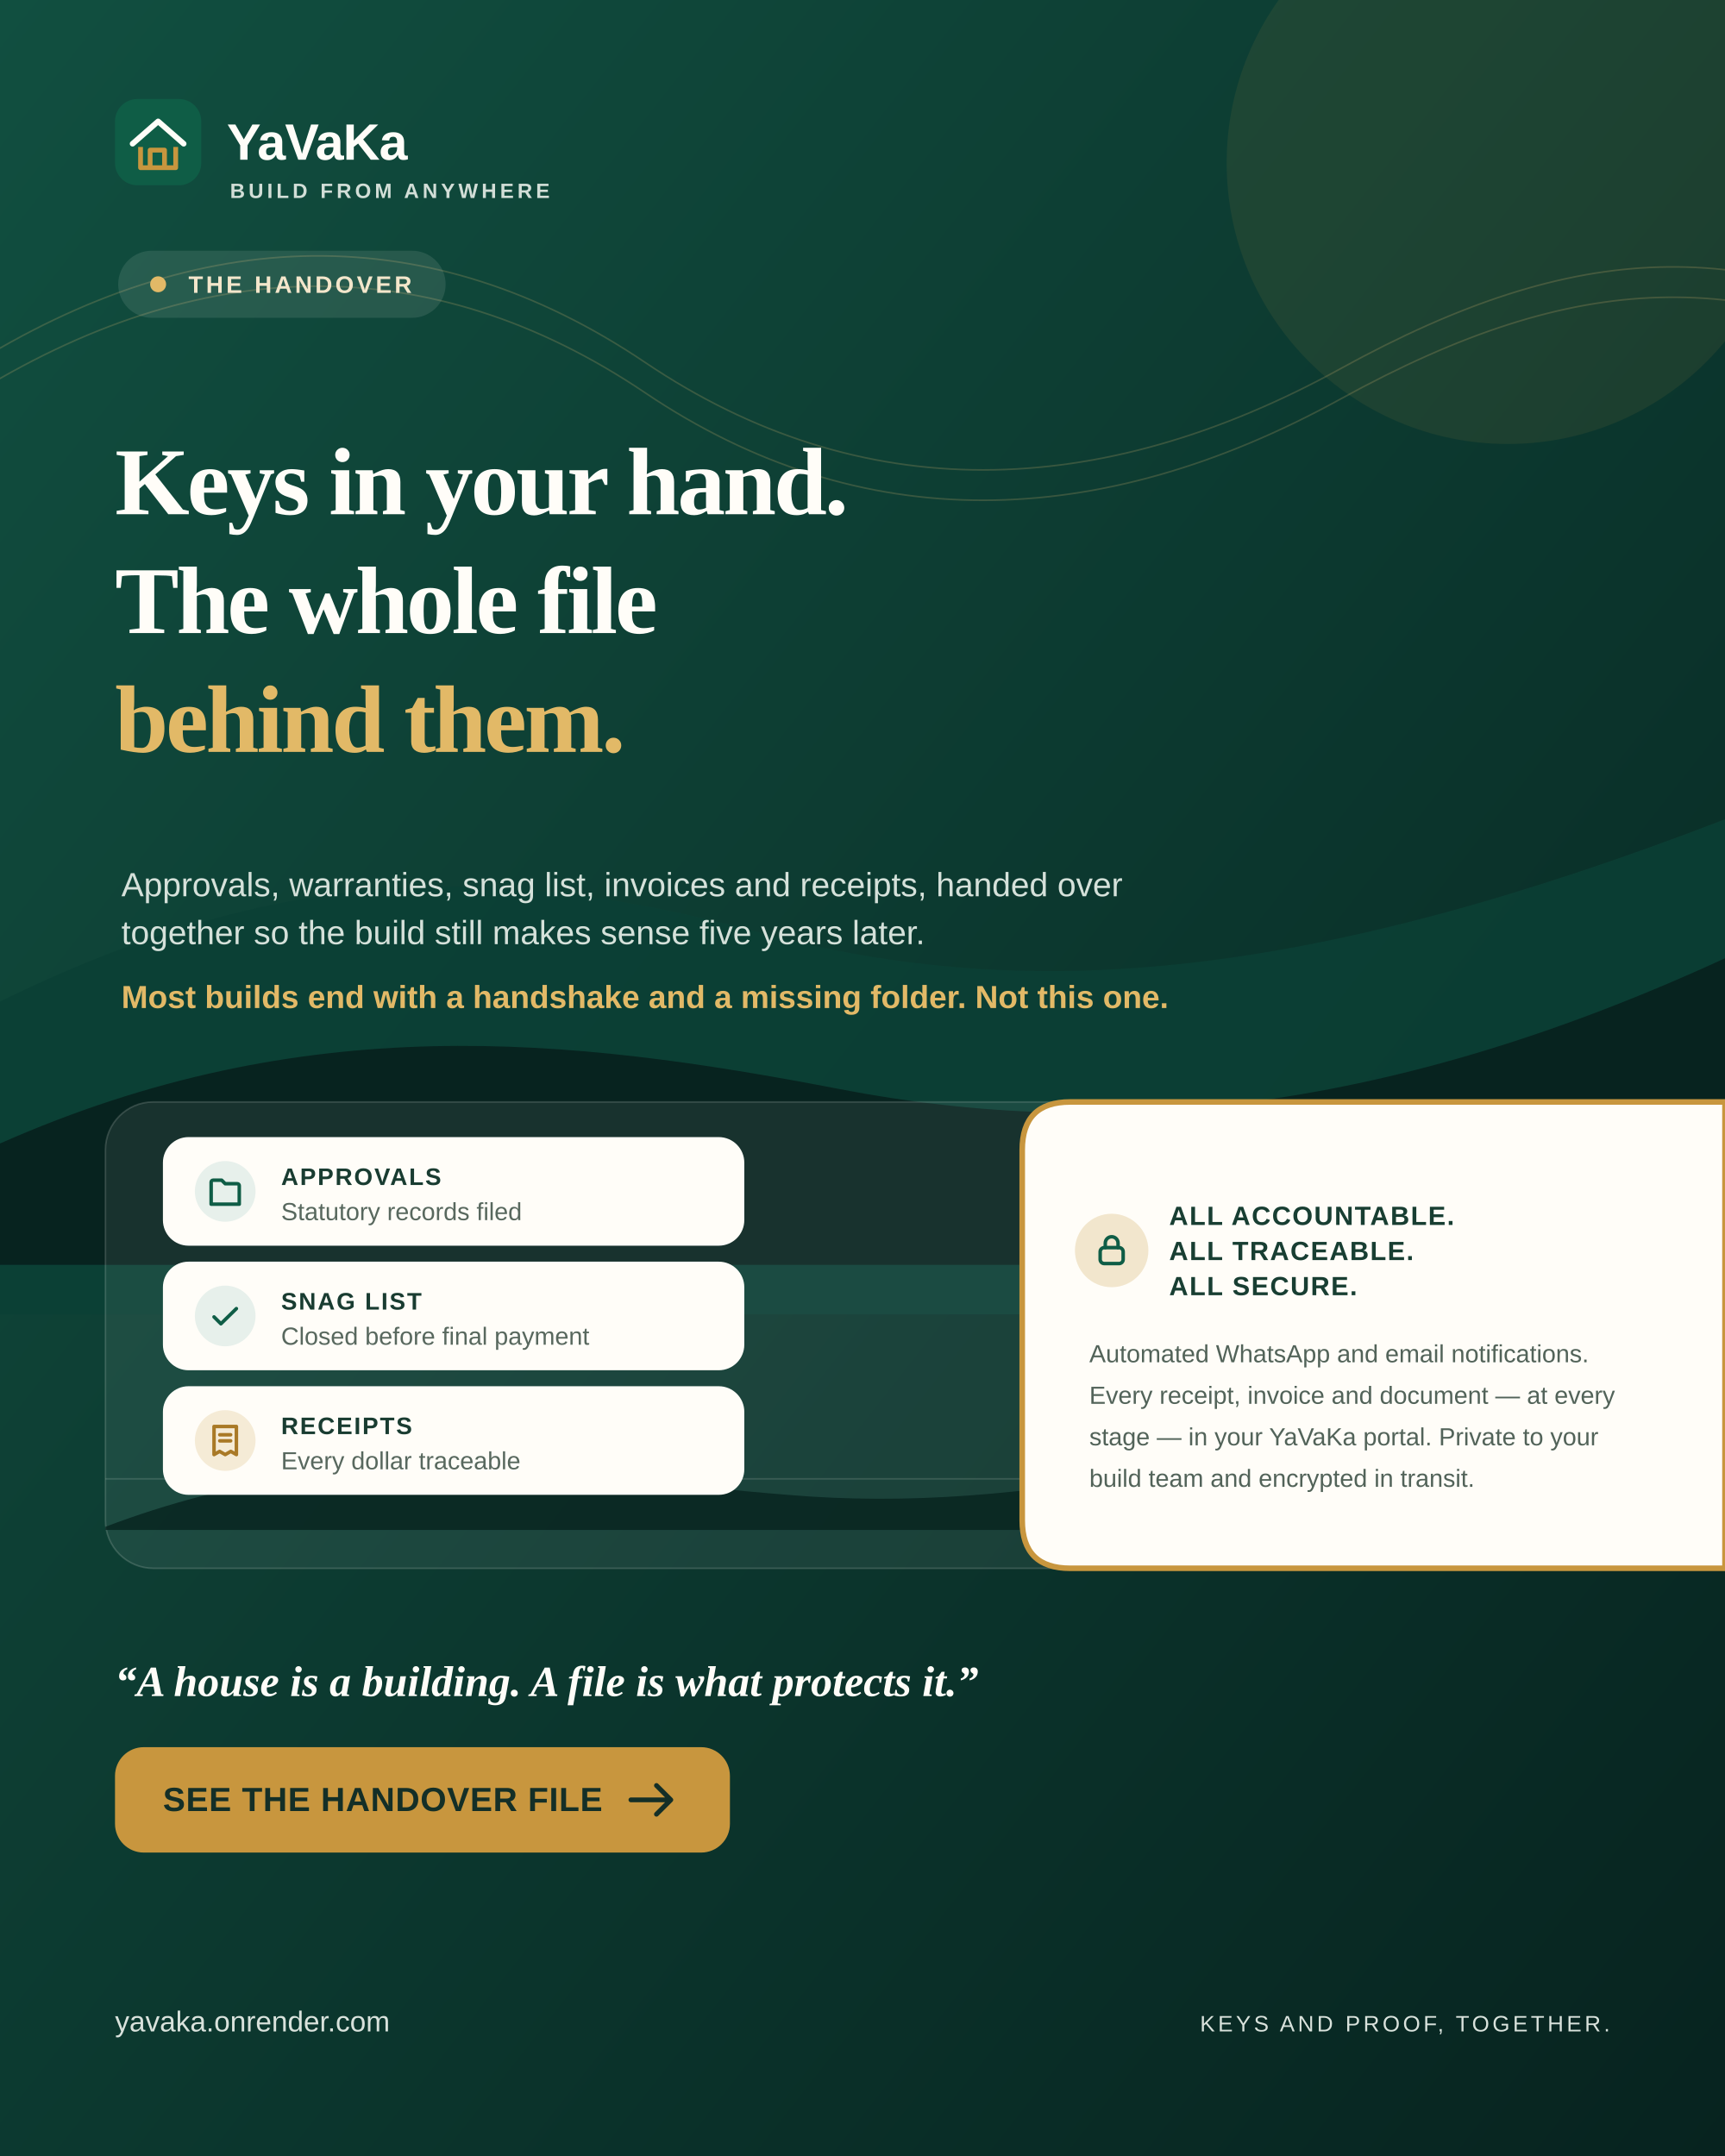
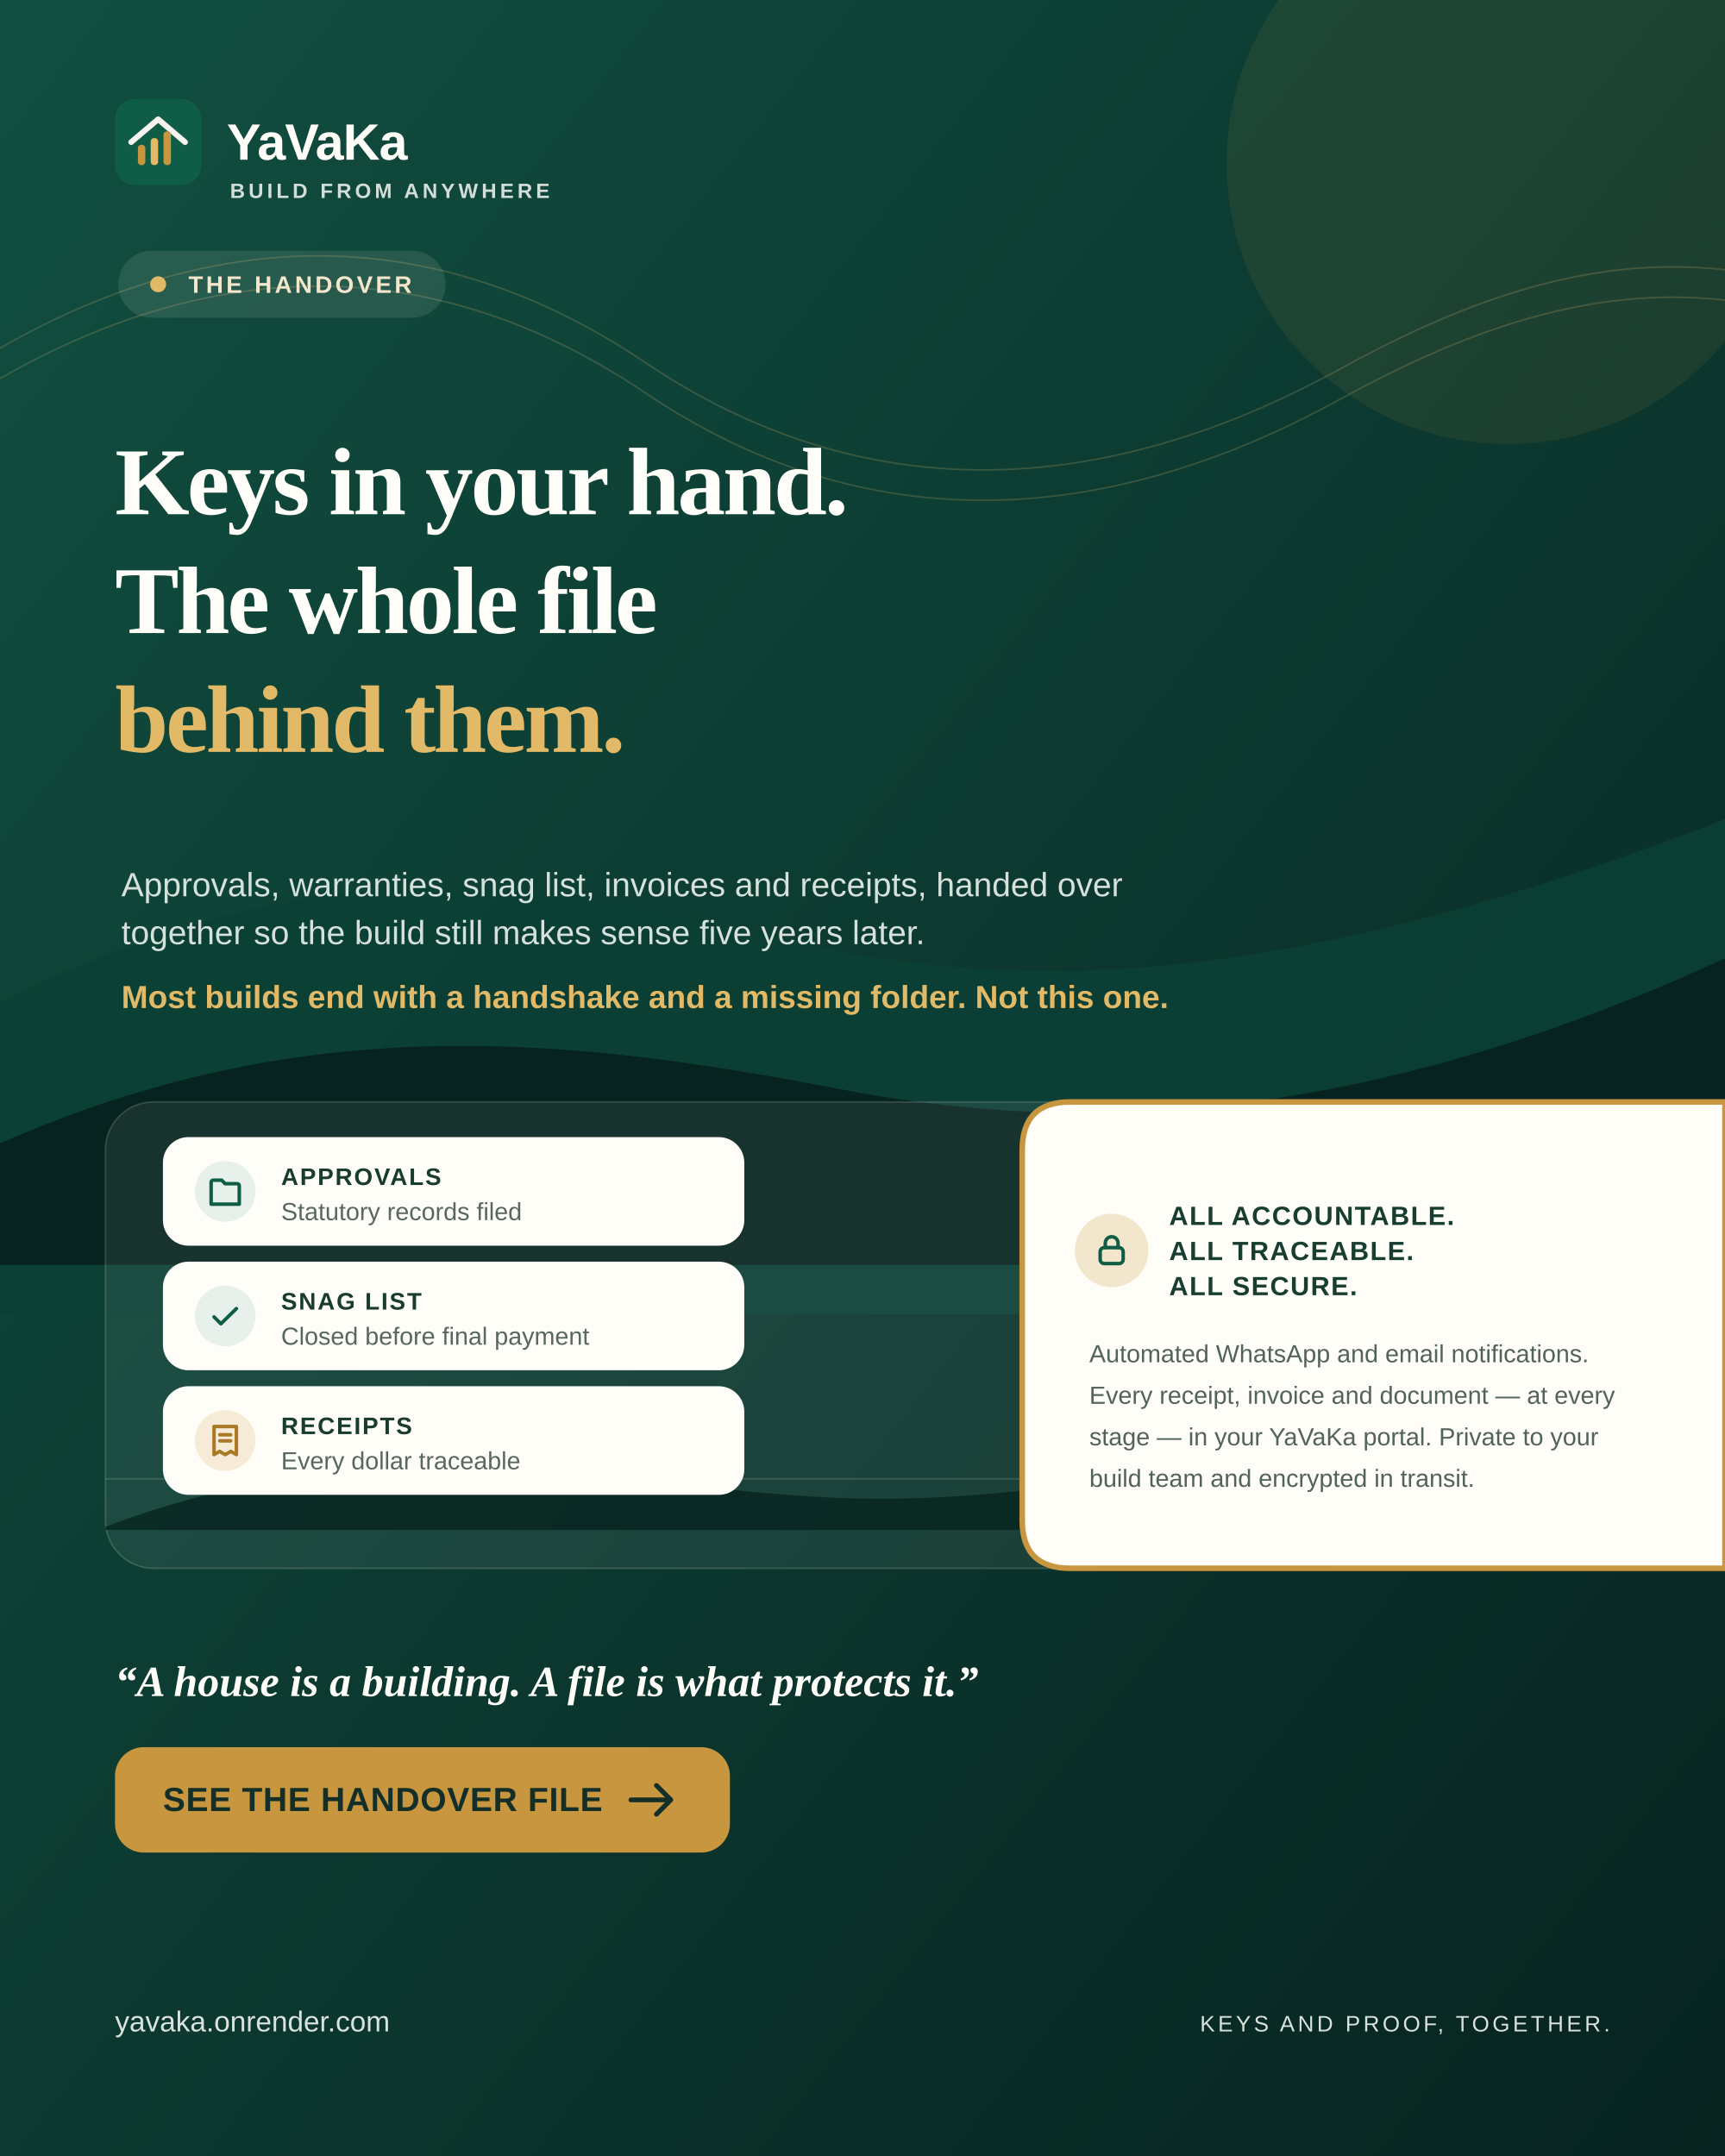
<svg xmlns="http://www.w3.org/2000/svg" width="1080" height="1350" viewBox="0 0 1080 1350" role="img" aria-labelledby="title desc">
  <defs>
    <linearGradient id="sky" x1="0" y1="0" x2="1" y2="1">
      <stop offset="0" stop-color="#114f40" />
      <stop offset="1" stop-color="#07231f" />
    </linearGradient>
    <linearGradient id="paper" x1="0" y1="0" x2="1" y2="1">
      <stop offset="0" stop-color="#fbf8f1" />
      <stop offset="1" stop-color="#ece6da" />
    </linearGradient>
    <filter id="shadow" x="-20%" y="-20%" width="140%" height="150%">
      <feDropShadow dx="0" dy="18" stdDeviation="18" flood-color="#16372d" flood-opacity=".15" />
    </filter>
  </defs>
  <rect x="0" y="0" width="1080" height="1350" fill="url(#sky)" />
  <circle cx="944" cy="102" r="176" fill="#c8963e" opacity=".09" />
  <path d="M0 627c172-84 305-89 476-43s347 28 604-71v310H0Z" fill="#0b4035" opacity=".85" />
  <path d="M0 716c190-84 355-67 526-34s348 13 554-82v192H0Z" fill="#07231f" />
  <g fill="none" stroke="#d8b36d" stroke-opacity=".22">
    <path d="M-20 230c145-91 289-94 424-3s284 87 435 4 253-82 387-15" />
    <path d="M-20 249c145-91 289-94 424-3s284 87 435 4 253-82 387-15" />
  </g>
-   <rect x="72" y="62" width="54" height="54" rx="14" fill="#0f5d46" />
-   <path d="m83 90 16-14 16 14" fill="none" stroke="#fffdf8" stroke-width="3.5" stroke-linecap="round" stroke-linejoin="round" />
-   <path d="M88 92v13h22V92M94 105V94h9v11" fill="none" stroke="#c8963e" stroke-width="3" stroke-linejoin="round" />
+   <rect x="72" y="62" width="54" height="54" rx="12.66" fill="#0F5D46" />
+   <path d="M82.12 89.0 L99.0 74.66 L115.88 89.0" fill="none" stroke="#F7F4EF" stroke-width="3.54" stroke-linecap="round" stroke-linejoin="round" />
+   <rect x="86.34" y="90.69" width="4.64" height="12.66" rx="2.02" fill="#C8963E" />
+   <rect x="94.36" y="86.47" width="4.64" height="16.88" rx="2.02" fill="#E3B968" />
+   <rect x="102.38" y="82.25" width="4.64" height="21.09" rx="2.02" fill="#C8963E" />
  <text x="142" y="100" fill="#fffdf8" font-family="Arial, Helvetica, sans-serif" font-size="32" font-weight="700" letter-spacing="-0.5">YaVaKa</text>
  <text x="144" y="124" fill="#d2ded7" font-family="Arial, Helvetica, sans-serif" font-size="13" font-weight="700" letter-spacing="2.2">BUILD FROM ANYWHERE</text>
  <rect x="74" y="157" width="205" height="42" rx="21.0" fill="#fffdf8" opacity="0.1" />
  <circle cx="99" cy="178.0" r="5" fill="#e2b967" />
  <text x="118" y="183.4" fill="#f3e6cb" font-family="Arial, Helvetica, sans-serif" font-size="15" font-weight="700" letter-spacing="1.8">THE HANDOVER</text>
  <text x="72" y="322" fill="#fffdf8" font-family="Georgia, 'Times New Roman', serif" font-size="60" font-weight="700" letter-spacing="-1.56">Keys in your hand.</text>
  <text x="72" y="396.4" fill="#fffdf8" font-family="Georgia, 'Times New Roman', serif" font-size="60" font-weight="700" letter-spacing="-1.56">The whole file</text>
  <text x="72" y="470.8" fill="#e2b967" font-family="Georgia, 'Times New Roman', serif" font-size="60" font-weight="700" letter-spacing="-1.56">behind them.</text>
  <text x="76" y="561.2" fill="#d5e1da" font-family="Arial, Helvetica, sans-serif" font-size="21" font-weight="400">Approvals, warranties, snag list, invoices and receipts, handed over</text>
  <text x="76" y="591.2" fill="#d5e1da" font-family="Arial, Helvetica, sans-serif" font-size="21" font-weight="400">together so the build still makes sense five years later.</text>
  <text x="76" y="631.2" fill="#e2b967" font-family="Arial, Helvetica, sans-serif" font-size="20" font-weight="700">Most builds end with a handshake and a missing folder. Not this one.</text>
  <rect x="66" y="690" width="948" height="292" rx="30" fill="#ffffff" opacity="0.07" />
  <rect x="66" y="690" width="948" height="292" rx="30" fill="none" stroke="#fffdf8" stroke-width="1" opacity="0.16" />
  <path d="M66 926h948" stroke="#fffdf8" stroke-opacity=".13" />
  <path d="M66 956c161-61 287-31 427-20 152 13 294-27 521-81v103H66Z" fill="#07231f" opacity=".82" />
  <rect x="102" y="712" width="364" height="68" rx="16" fill="#fffdf8" />
  <circle cx="141" cy="746.0" r="19" fill="#e7f0eb" />
  <g transform="translate(129 734.0)" fill="none" stroke="#0f5d46" stroke-width="2.2" stroke-linecap="round" stroke-linejoin="round">
    <path d="M3.2 20V6.2a1.2 1.2 0 0 1 1.2-1.2h5.4l2.2 2.2h7.6a1.2 1.2 0 0 1 1.2 1.2V20Z" />
  </g>
  <text x="176" y="742" fill="#193c31" font-family="Arial, Helvetica, sans-serif" font-size="15" font-weight="700" letter-spacing="1">APPROVALS</text>
  <text x="176" y="764" fill="#58685e" font-family="Arial, Helvetica, sans-serif" font-size="15.5" font-weight="400">Statutory records filed</text>
  <rect x="102" y="790" width="364" height="68" rx="16" fill="#fffdf8" />
  <circle cx="141" cy="824.0" r="19" fill="#e7f0eb" />
  <g transform="translate(129 812.0)" fill="none" stroke="#0f5d46" stroke-width="2.2" stroke-linecap="round" stroke-linejoin="round">
    <path d="M5 12.6l4.3 4.3L19 7.4" />
  </g>
  <text x="176" y="820" fill="#193c31" font-family="Arial, Helvetica, sans-serif" font-size="15" font-weight="700" letter-spacing="1">SNAG LIST</text>
  <text x="176" y="842" fill="#58685e" font-family="Arial, Helvetica, sans-serif" font-size="15.5" font-weight="400">Closed before final payment</text>
  <rect x="102" y="868" width="364" height="68" rx="16" fill="#fffdf8" />
  <circle cx="141" cy="902.0" r="19" fill="#f5ebd6" />
  <g transform="translate(129 890.0)" fill="none" stroke="#a97926" stroke-width="2.2" stroke-linecap="round" stroke-linejoin="round">
    <path d="M5 3.2h14v17.6l-3.5-2-3.5 2-3.5-2L5 20.8Z" />
    <path d="M8.6 8.4h6.8M8.6 12.2h6.8" />
  </g>
  <text x="176" y="898" fill="#193c31" font-family="Arial, Helvetica, sans-serif" font-size="15" font-weight="700" letter-spacing="1">RECEIPTS</text>
  <text x="176" y="920" fill="#58685e" font-family="Arial, Helvetica, sans-serif" font-size="15.5" font-weight="400">Every dollar traceable</text>
  <path d="M1080 690 H670 Q640 690 640 720 V952 Q640 982 670 982 H1080 Z" fill="#fffdf8" stroke="#c8963e" stroke-width="3.5" />
  <circle cx="696" cy="783.0" r="23" fill="#f2e6cd" />
  <g transform="translate(684 771.0)" fill="none" stroke="#0f5d46" stroke-width="2.2" stroke-linecap="round" stroke-linejoin="round">
    <rect x="4.8" y="10.2" width="14.4" height="10" rx="2.6" />
    <path d="M8 10.2V7.4a4 4 0 0 1 8 0v2.8" />
  </g>
  <text x="732" y="767.0" fill="#183e32" font-family="Arial, Helvetica, sans-serif" font-size="16.5" font-weight="700" letter-spacing="0.8">ALL ACCOUNTABLE.</text>
  <text x="732" y="789.0" fill="#183e32" font-family="Arial, Helvetica, sans-serif" font-size="16.5" font-weight="700" letter-spacing="0.8">ALL TRACEABLE.</text>
  <text x="732" y="811.0" fill="#183e32" font-family="Arial, Helvetica, sans-serif" font-size="16.5" font-weight="700" letter-spacing="0.8">ALL SECURE.</text>
  <text x="682" y="853.0" fill="#526359" font-family="Arial, Helvetica, sans-serif" font-size="15.5" font-weight="400">Automated WhatsApp and email notifications.</text>
  <text x="682" y="879.0" fill="#526359" font-family="Arial, Helvetica, sans-serif" font-size="15.5" font-weight="400">Every receipt, invoice and document — at every</text>
  <text x="682" y="905.0" fill="#526359" font-family="Arial, Helvetica, sans-serif" font-size="15.5" font-weight="400">stage — in your YaVaKa portal. Private to your</text>
  <text x="682" y="931.0" fill="#526359" font-family="Arial, Helvetica, sans-serif" font-size="15.5" font-weight="400">build team and encrypted in transit.</text>
  <text x="72" y="1062" fill="#fffdf8" font-family="Georgia, 'Times New Roman', serif" font-size="27" font-weight="700" font-style="italic">“A house is a building. A file is what protects it.”</text>
  <rect x="72" y="1094" width="385" height="66" rx="18" fill="#c8963e" />
  <text x="102" y="1134.0" fill="#142f27" font-family="Arial, Helvetica, sans-serif" font-size="21" font-weight="700" letter-spacing="0.4">SEE THE HANDOVER FILE</text>
  <path d="M395 1127.0h25m-9-9 9 9-9 9" fill="none" stroke="#142f27" stroke-width="3" stroke-linecap="round" stroke-linejoin="round" />
  <text x="72" y="1272" fill="#d9e2dc" font-family="Arial, Helvetica, sans-serif" font-size="18" font-weight="400">yavaka.onrender.com</text>
  <text x="1008" y="1272" fill="#d9e2dc" font-family="Arial, Helvetica, sans-serif" font-size="14" font-weight="400" letter-spacing="1.9" text-anchor="end">KEYS AND PROOF, TOGETHER.</text>
</svg>
